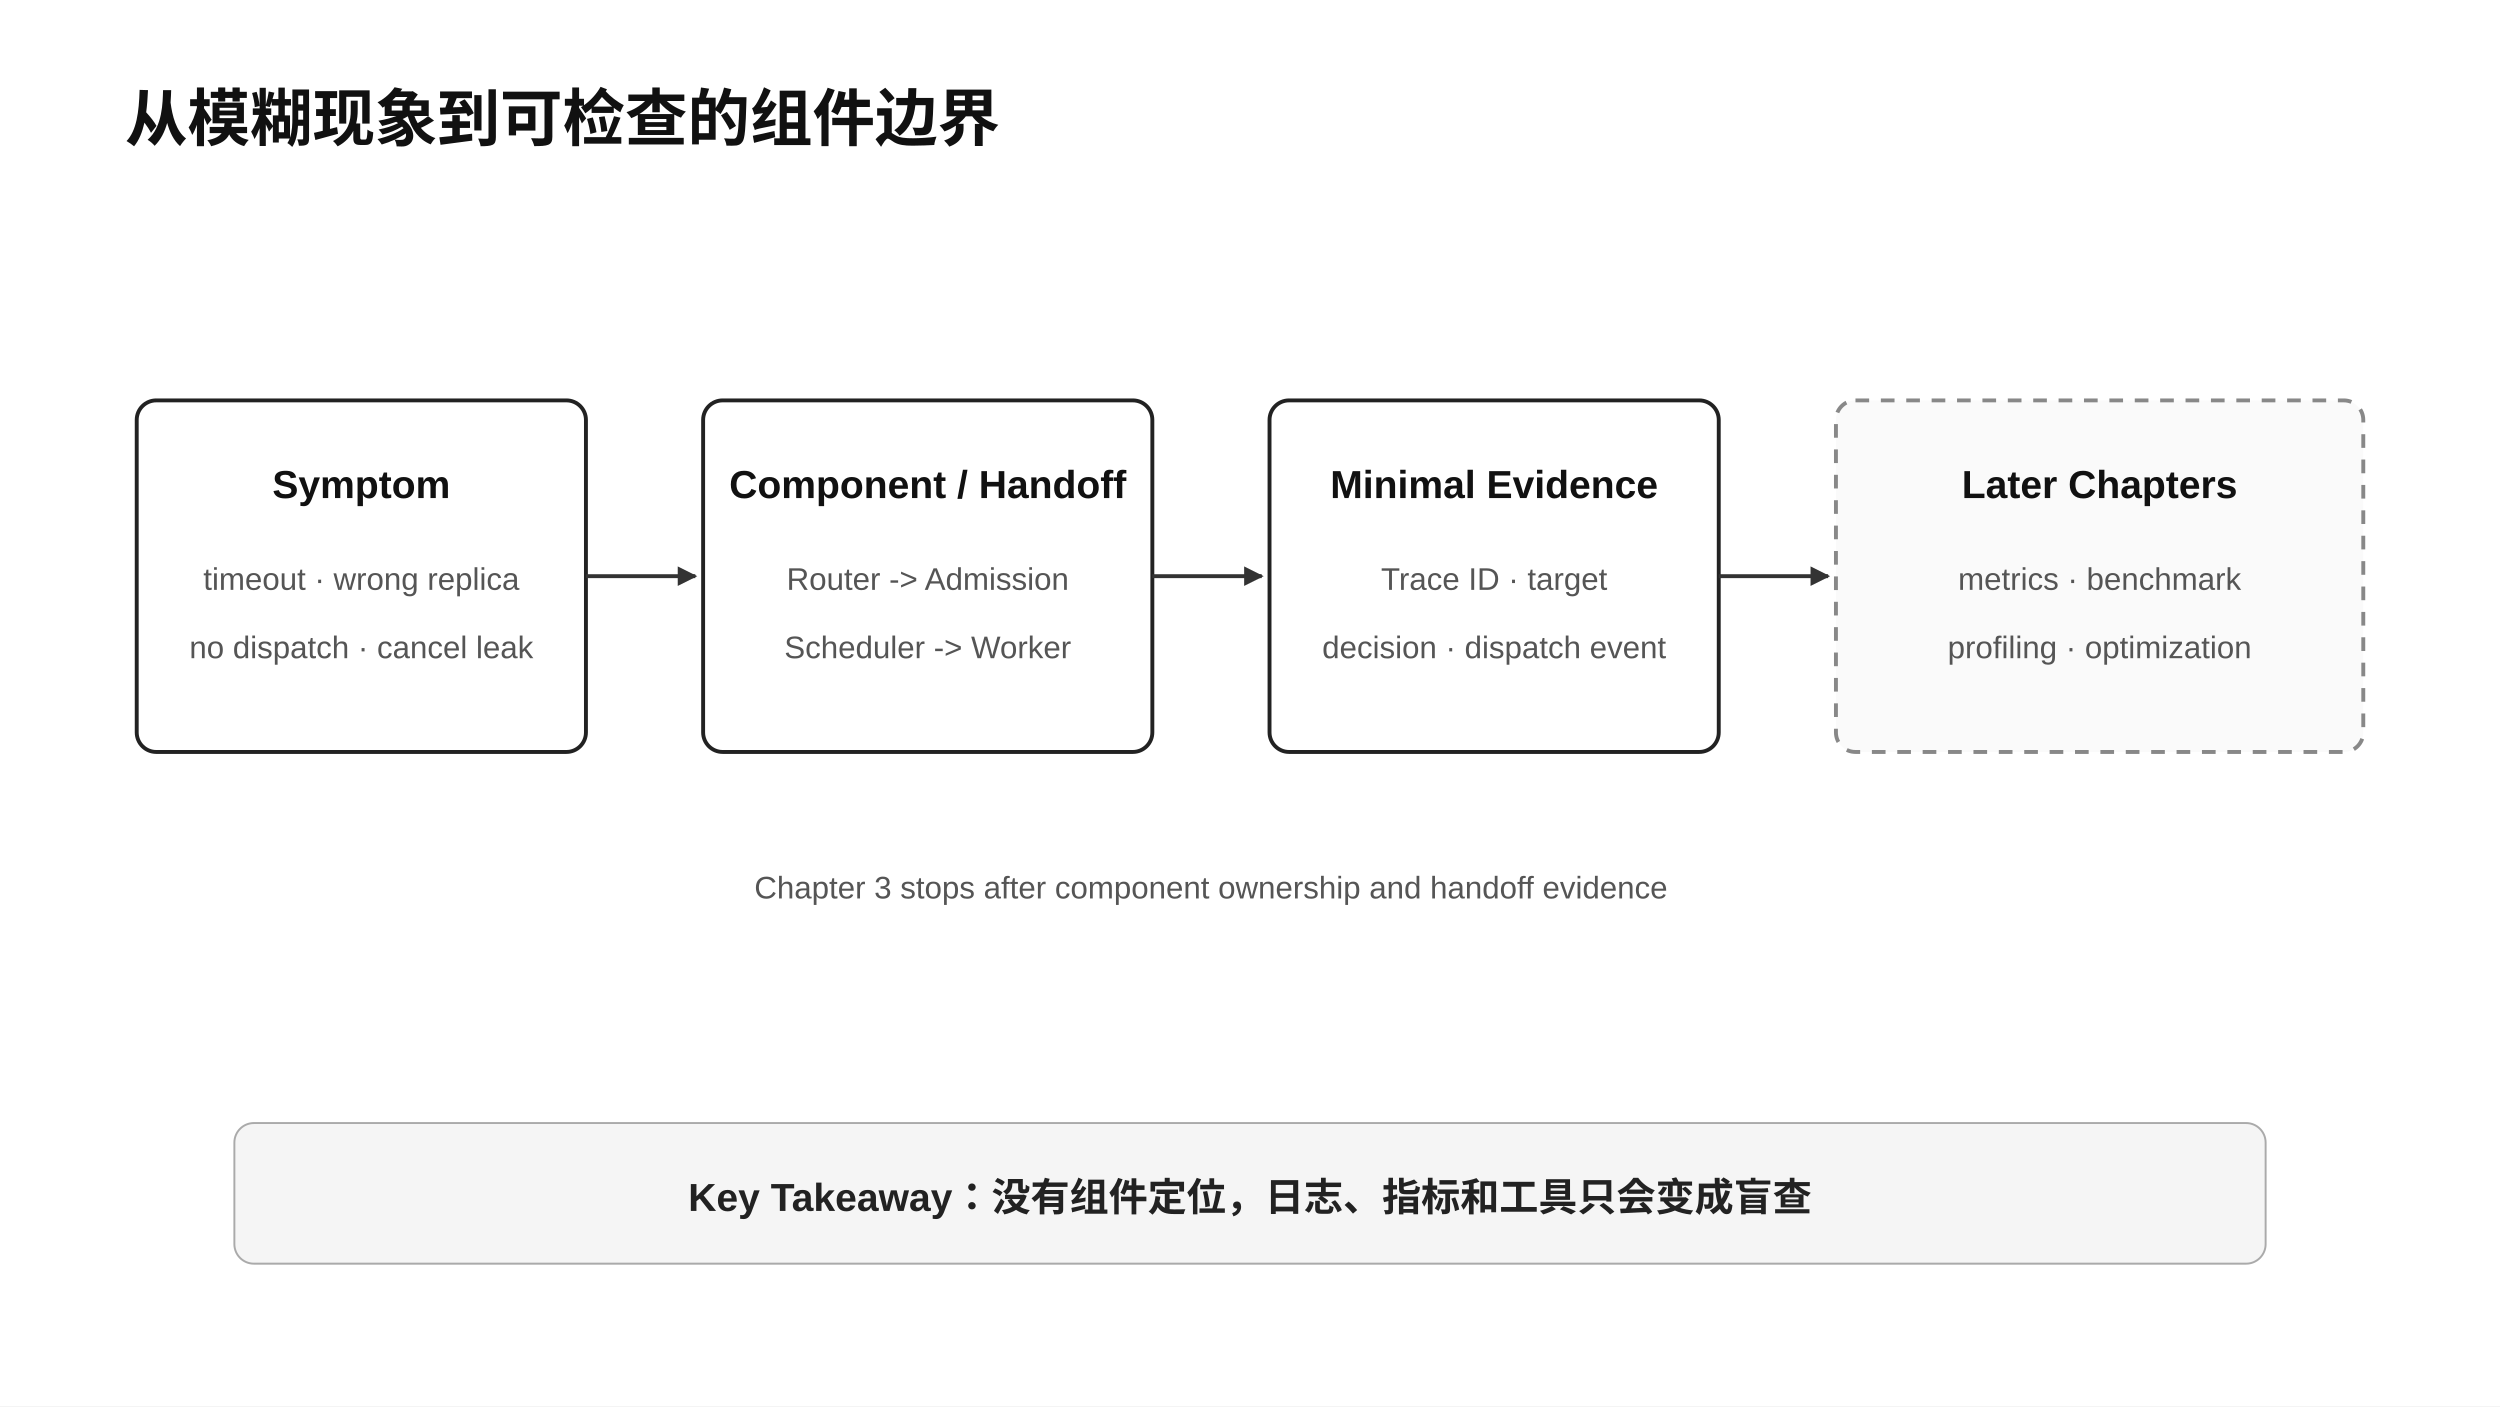
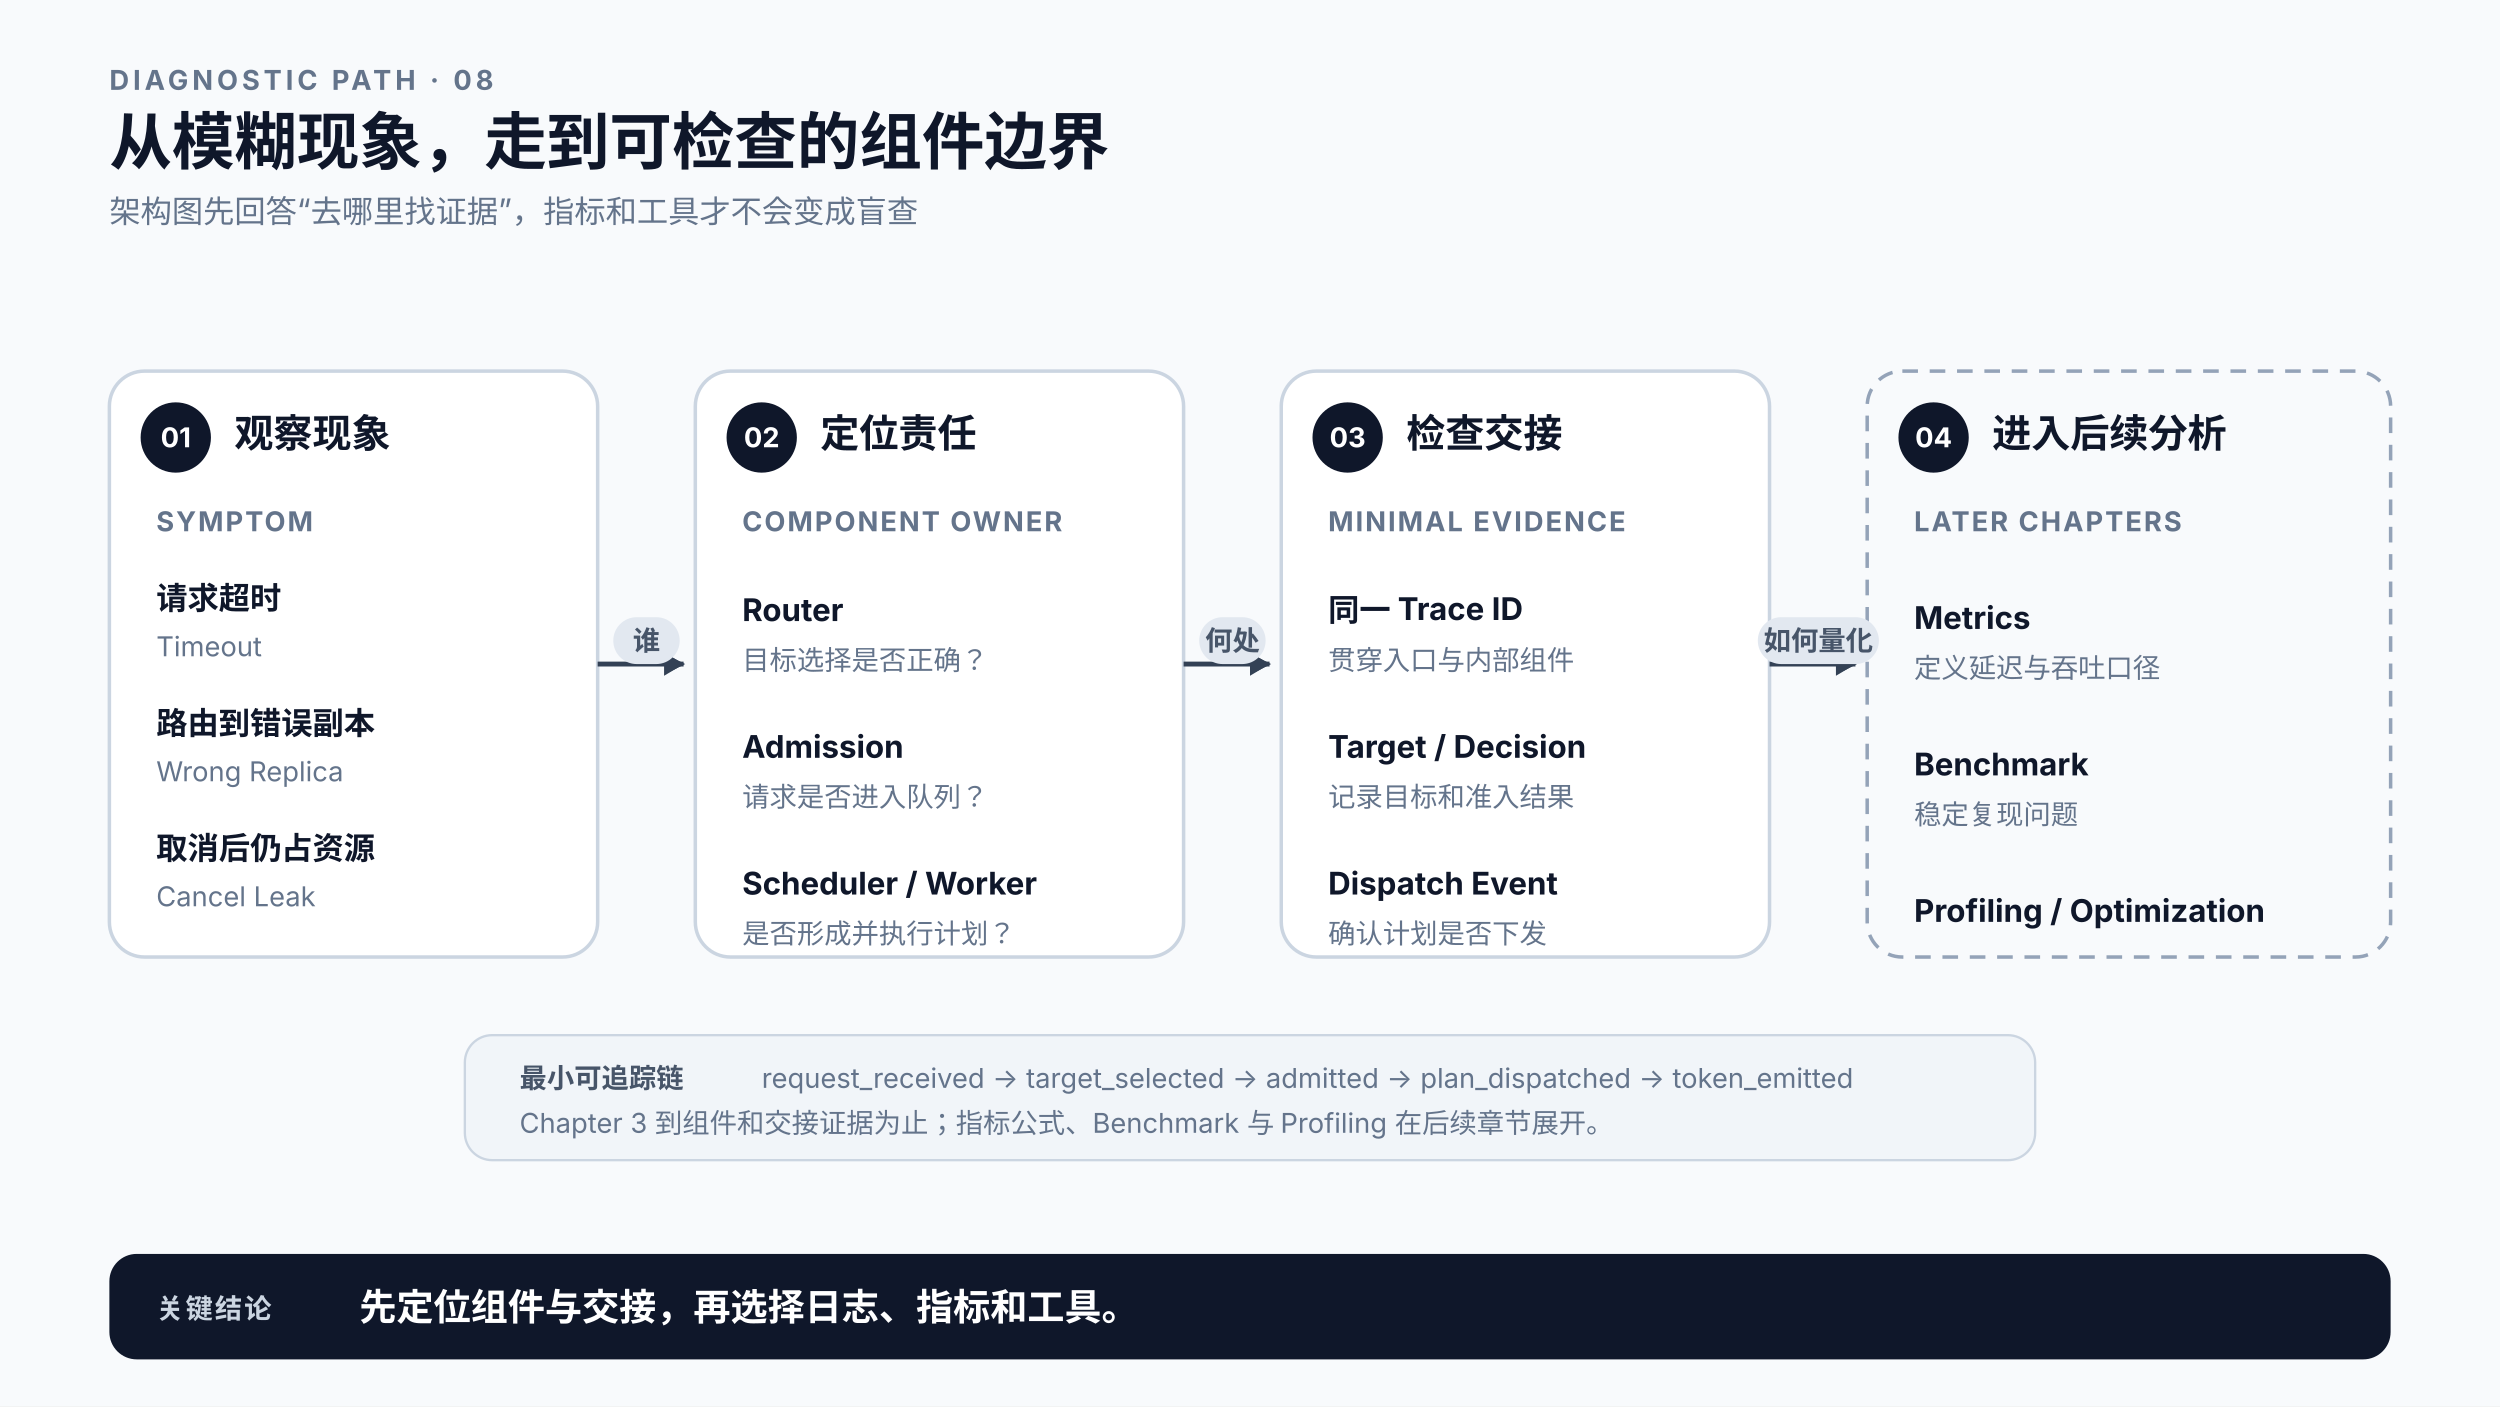
- <svg xmlns="http://www.w3.org/2000/svg" width="1280" height="720" viewBox="0 0 1280 720">
+ <svg xmlns="http://www.w3.org/2000/svg" width="1280" height="720" viewBox="0 0 1280 720" role="img" aria-labelledby="fig-title fig-desc" data-figure-system="chapter03-v2" fill="#0F172A">
  <defs>
-     <marker id="a" viewBox="0 0 10 10" refX="9" refY="5" markerWidth="10" markerHeight="10" markerUnits="userSpaceOnUse" orient="auto">
-       <path d="M0 0L10 5L0 10z" fill="#333" />
+     <marker id="arrow" viewBox="0 0 10 10" refX="9" refY="5" markerWidth="8" markerHeight="8" orient="auto" markerUnits="userSpaceOnUse">
+       <path d="M0 0L10 5L0 10Z" fill="#334155" />
    </marker>
-     <style>.t{font:700 32px Arial,sans-serif;fill:#111}.b{fill:#fff;stroke:#222;stroke-width:2}.future{fill:#fafafa;stroke:#888;stroke-width:2;stroke-dasharray:7 6}.h{font:600 20px Arial,sans-serif;fill:#111;text-anchor:middle}.s{font:16px Arial,sans-serif;fill:#555;text-anchor:middle}.l{stroke:#333;stroke-width:2;marker-end:url(#a)}.take{font:600 20px Arial,sans-serif;fill:#222;text-anchor:middle}</style>
+     <style>
+       text{font-family:-apple-system,BlinkMacSystemFont,"Segoe UI","PingFang SC","Microsoft YaHei",sans-serif}
+       .kicker{font-size:14px;font-weight:700;letter-spacing:2px;fill:#64748B}.title{font-size:32px;font-weight:750}.subtitle{font-size:16px;fill:#64748B}
+       .card{fill:#FFFFFF;stroke:#CBD5E1;stroke-width:1.8}.later{fill:#F8FAFC;stroke:#94A3B8;stroke-width:1.8;stroke-dasharray:8 6}.num{fill:#0F172A}.num-text{font-size:14px;font-weight:750;fill:#FFFFFF}.stage{font-size:20px;font-weight:750}.stage-en{font-size:14px;font-weight:700;fill:#64748B;letter-spacing:1px}.example{font-size:16px;font-weight:650}.hint{font-size:14px;fill:#64748B}
+       .flow{fill:none;stroke:#334155;stroke-width:2.5;marker-end:url(#arrow)}.event{fill:#E2E8F0}.event-text{font-size:14px;font-weight:700;fill:#475569}.trace{fill:#F1F5F9;stroke:#CBD5E1;stroke-width:1.2}.trace-title{font-size:14px;font-weight:750;fill:#475569}.trace-value{font-size:14px;fill:#64748B}
+       .take-bg{fill:#0F172A}.take-label{font-size:14px;font-weight:700;letter-spacing:1px;fill:#CBD5E1}.take{font-size:19px;font-weight:650;fill:#FFFFFF}
+     </style>
  </defs>
-   <rect width="1280" height="720" fill="#fff" />
-   <text x="64" y="72" class="t">从模糊现象到可检查的组件边界</text>
-   <rect x="70" y="205" width="230" height="180" rx="10" class="b" />
-   <text x="185" y="255" class="h">Symptom</text>
-   <text x="185" y="302" class="s">timeout · wrong replica</text>
-   <text x="185" y="337" class="s">no dispatch · cancel leak</text>
-   <rect x="360" y="205" width="230" height="180" rx="10" class="b" />
-   <text x="475" y="255" class="h">Component / Handoff</text>
-   <text x="475" y="302" class="s">Router -&gt; Admission</text>
-   <text x="475" y="337" class="s">Scheduler -&gt; Worker</text>
-   <rect x="650" y="205" width="230" height="180" rx="10" class="b" />
-   <text x="765" y="255" class="h">Minimal Evidence</text>
-   <text x="765" y="302" class="s">Trace ID · target</text>
-   <text x="765" y="337" class="s">decision · dispatch event</text>
-   <rect x="940" y="205" width="270" height="180" rx="10" class="future" />
-   <text x="1075" y="255" class="h">Later Chapters</text>
-   <text x="1075" y="302" class="s">metrics · benchmark</text>
-   <text x="1075" y="337" class="s">profiling · optimization</text>
-   <line x1="300" y1="295" x2="356" y2="295" class="l" />
-   <line x1="590" y1="295" x2="646" y2="295" class="l" />
-   <line x1="880" y1="295" x2="936" y2="295" class="l" />
-   <text x="620" y="460" class="s">Chapter 3 stops after component ownership and handoff evidence</text>
-   <rect x="120" y="575" width="1040" height="72" rx="10" fill="#f5f5f5" stroke="#aaa" />
-   <text x="640" y="620" class="take">Key Takeaway：没有组件定位，日志、指标和工具只会变成盲查</text>
+   <rect width="1280" height="720" fill="#F8FAFC" />
+   <text class="kicker" x="56" y="46">DIAGNOSTIC PATH · 08</text>
+   <text class="title" x="56" y="84">从模糊现象，走到可检查的组件边界</text>
+   <text class="subtitle" x="56" y="114">架构图先回答“去哪里找证据”，指标和工具才不会变成盲查</text>
+   <g transform="translate(56 190)">
+     <rect class="card" width="250" height="300" rx="18" />
+     <circle class="num" cx="34" cy="34" r="18" />
+     <text class="num-text" x="34" y="39" text-anchor="middle" fill="#FFFFFF">01</text>
+     <text class="stage" x="64" y="39">观察现象</text>
+     <text class="stage-en" x="24" y="82">SYMPTOM</text>
+     <text class="example" x="24" y="122">请求超时</text>
+     <text class="hint" x="24" y="146">Timeout</text>
+     <text class="example" x="24" y="186">路由到错误副本</text>
+     <text class="hint" x="24" y="210">Wrong Replica</text>
+     <text class="example" x="24" y="250">取消后仍占资源</text>
+     <text class="hint" x="24" y="274">Cancel Leak</text>
+   </g>
+   <g transform="translate(356 190)">
+     <rect class="card" width="250" height="300" rx="18" />
+     <circle class="num" cx="34" cy="34" r="18" />
+     <text class="num-text" x="34" y="39" text-anchor="middle" fill="#FFFFFF">02</text>
+     <text class="stage" x="64" y="39">定位责任</text>
+     <text class="stage-en" x="24" y="82">COMPONENT OWNER</text>
+     <text class="example" x="24" y="128">Router</text>
+     <text class="hint" x="24" y="153">目标选择是否正确？</text>
+     <text class="example" x="24" y="198">Admission</text>
+     <text class="hint" x="24" y="223">请求是否进入队列？</text>
+     <text class="example" x="24" y="268">Scheduler / Worker</text>
+     <text class="hint" x="24" y="293">是否形成并执行计划？</text>
+   </g>
+   <g transform="translate(656 190)">
+     <rect class="card" width="250" height="300" rx="18" />
+     <circle class="num" cx="34" cy="34" r="18" />
+     <text class="num-text" x="34" y="39" text-anchor="middle" fill="#FFFFFF">03</text>
+     <text class="stage" x="64" y="39">检查交接</text>
+     <text class="stage-en" x="24" y="82">MINIMAL EVIDENCE</text>
+     <text class="example" x="24" y="128">同一 Trace ID</text>
+     <text class="hint" x="24" y="153">贯穿入口与内部组件</text>
+     <text class="example" x="24" y="198">Target / Decision</text>
+     <text class="hint" x="24" y="223">记录目标和准入结果</text>
+     <text class="example" x="24" y="268">Dispatch Event</text>
+     <text class="hint" x="24" y="293">确认计划是否下发</text>
+   </g>
+   <g transform="translate(956 190)">
+     <rect class="later" width="268" height="300" rx="18" />
+     <circle class="num" cx="34" cy="34" r="18" />
+     <text class="num-text" x="34" y="39" text-anchor="middle" fill="#FFFFFF">04</text>
+     <text class="stage" x="64" y="39">进入后续分析</text>
+     <text class="stage-en" x="24" y="82">LATER CHAPTERS</text>
+     <text class="example" x="24" y="132">Metrics</text>
+     <text class="hint" x="24" y="157">定义延迟与吞吐口径</text>
+     <text class="example" x="24" y="207">Benchmark</text>
+     <text class="hint" x="24" y="232">稳定复现问题</text>
+     <text class="example" x="24" y="282">Profiling / Optimization</text>
+   </g>
+   <path class="flow" d="M306 340H350" />
+   <path d="M350 340l-10 -6v12z" fill="#334155" />
+   <path class="flow" d="M606 340H650" />
+   <path d="M650 340l-10 -6v12z" fill="#334155" />
+   <path class="flow" d="M906 340H950" />
+   <path d="M950 340l-10 -6v12z" fill="#334155" />
+   <rect class="event" x="314" y="316" width="34" height="24" rx="12" />
+   <text class="event-text" x="331" y="333" text-anchor="middle">谁</text>
+   <rect class="event" x="614" y="316" width="34" height="24" rx="12" />
+   <text class="event-text" x="631" y="333" text-anchor="middle">何处</text>
+   <rect class="event" x="900" y="316" width="62" height="24" rx="12" />
+   <text class="event-text" x="931" y="333" text-anchor="middle">如何量化</text>
+   <rect class="trace" x="238" y="530" width="804" height="64" rx="14" />
+   <text class="trace-title" x="266" y="557">最小可追踪链</text>
+   <text class="trace-value" x="390" y="557">request_received → target_selected → admitted → plan_dispatched → token_emitted</text>
+   <text class="trace-value" x="266" y="580">Chapter 3 到组件和交接证据为止；指标公式、Benchmark 与 Profiling 在后续章节展开。</text>
+   <rect class="take-bg" x="56" y="642" width="1168" height="54" rx="14" />
+   <text class="take-label" x="80" y="675" fill="#CBD5E1">关键结论</text>
+   <text class="take" x="184" y="676" fill="#FFFFFF">先定位组件与交接，再选择日志、指标和工具。</text>
</svg>
